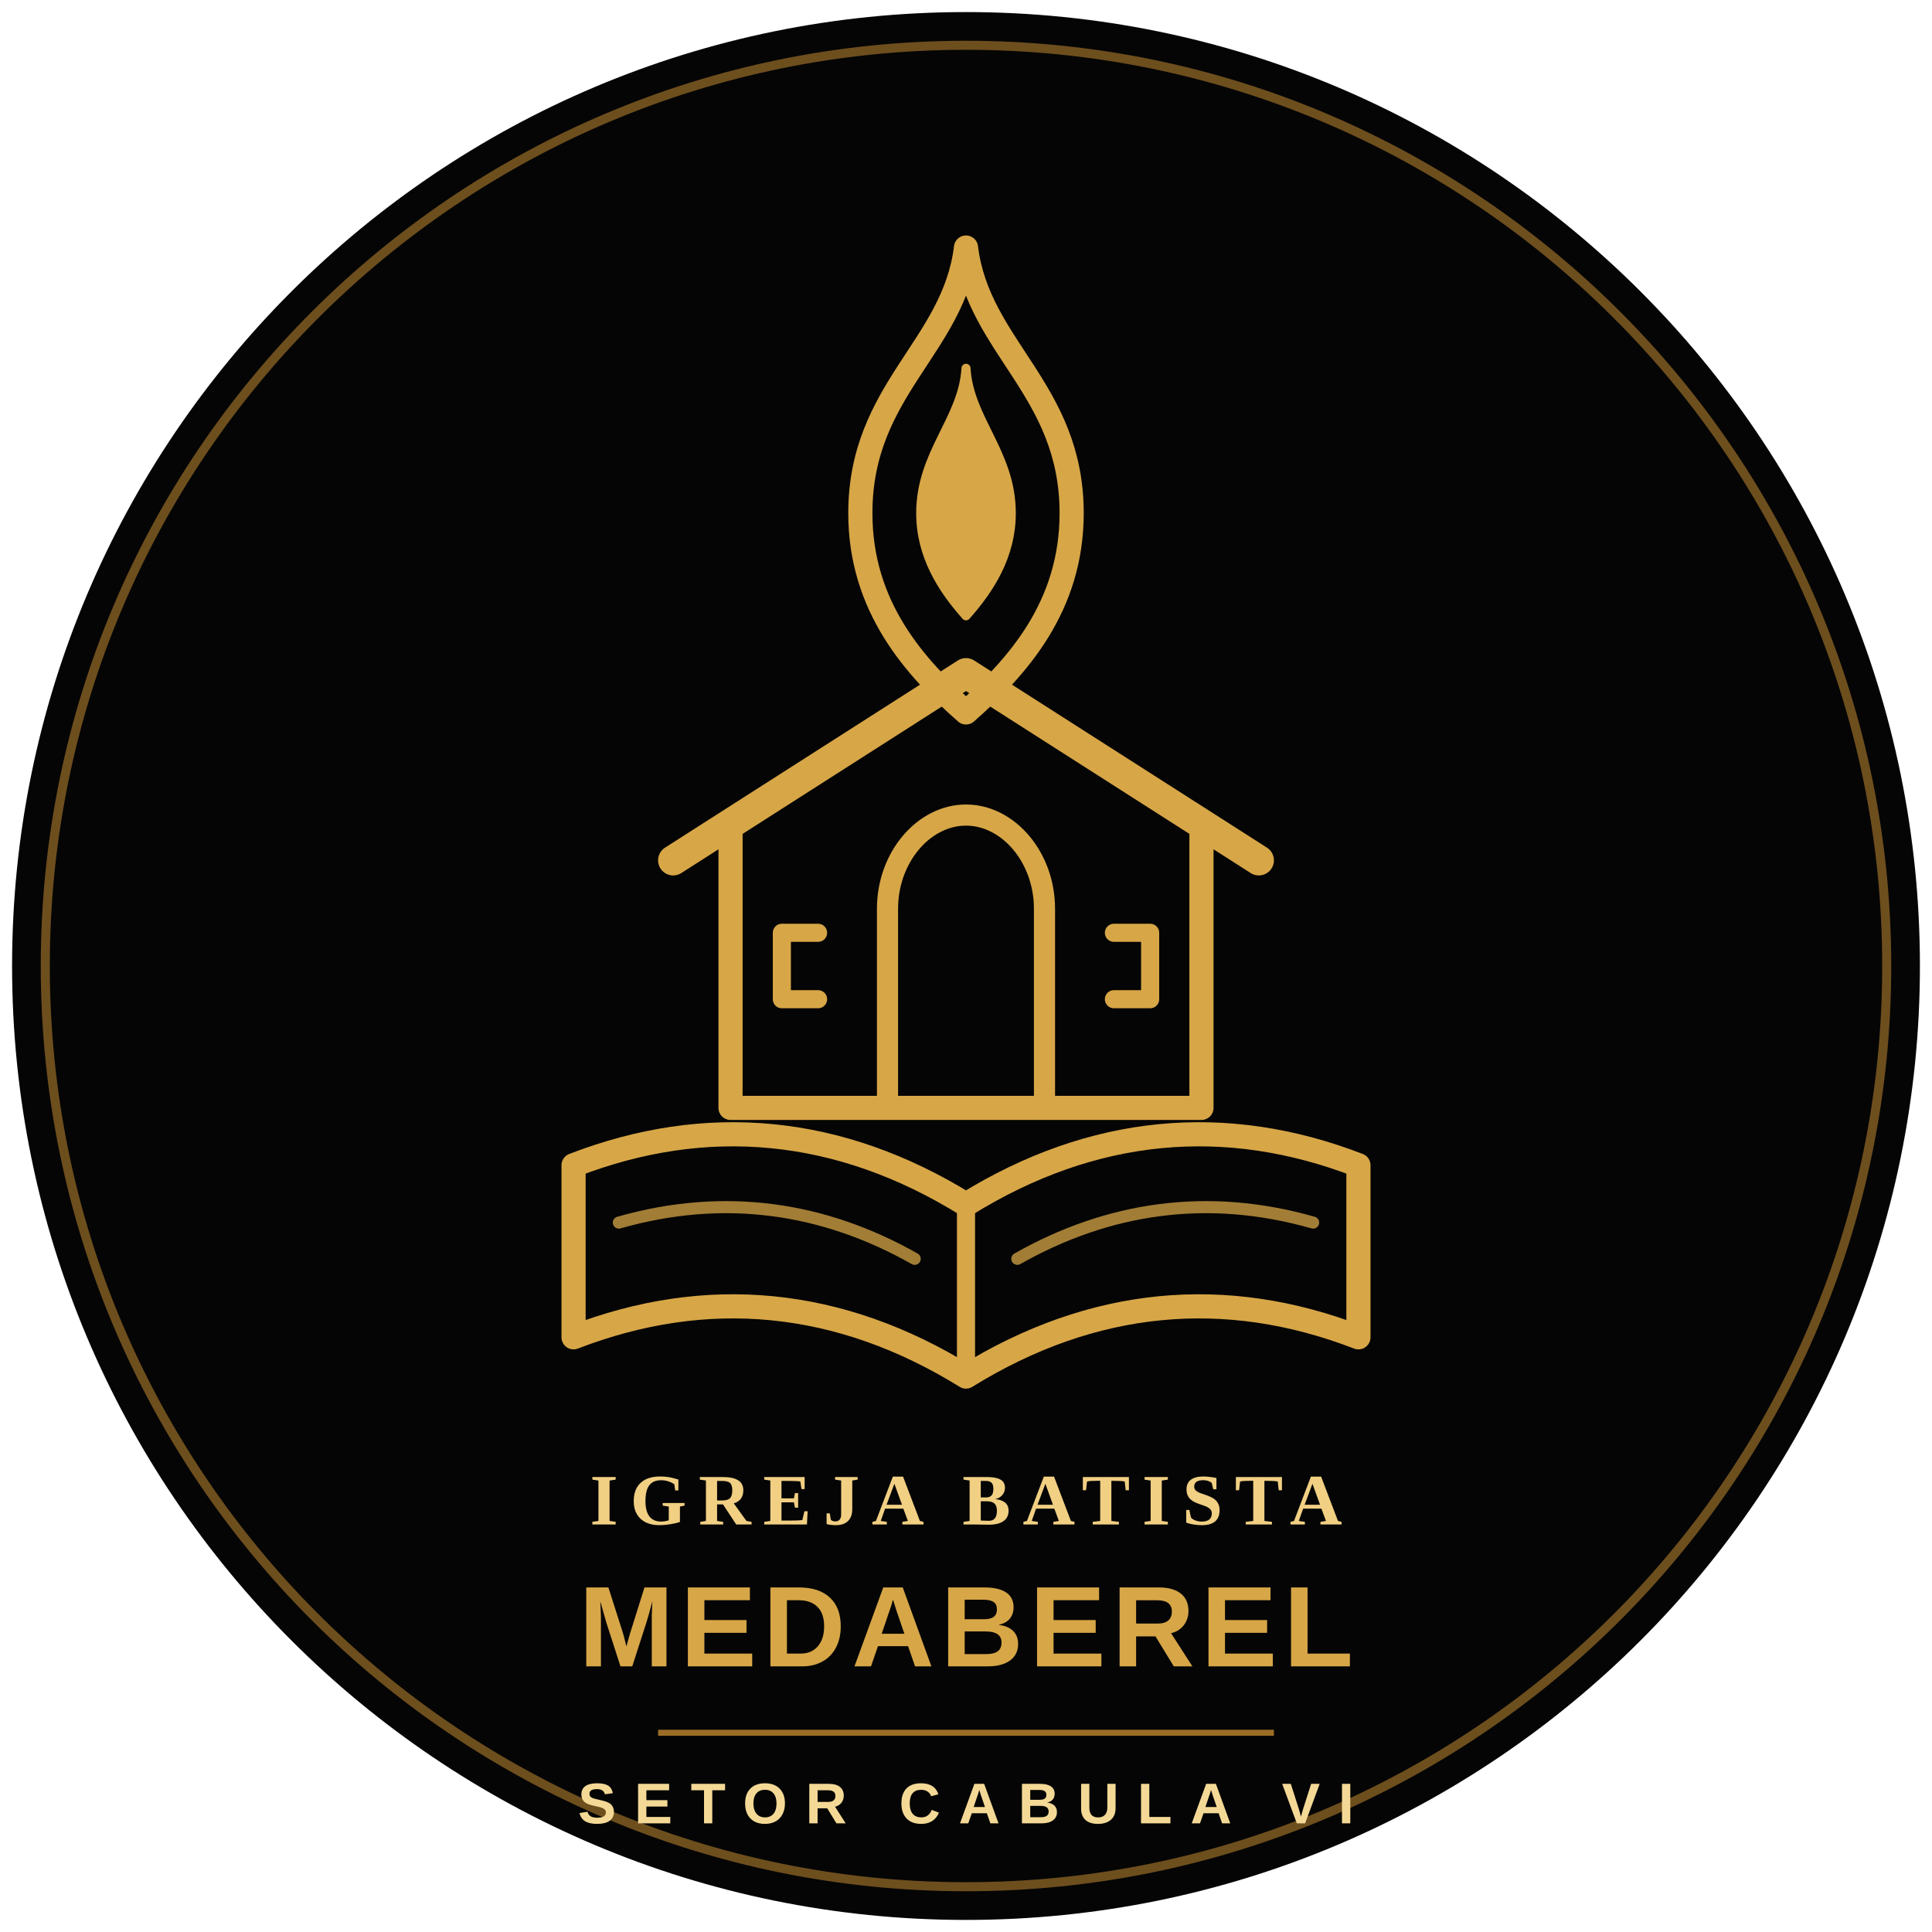
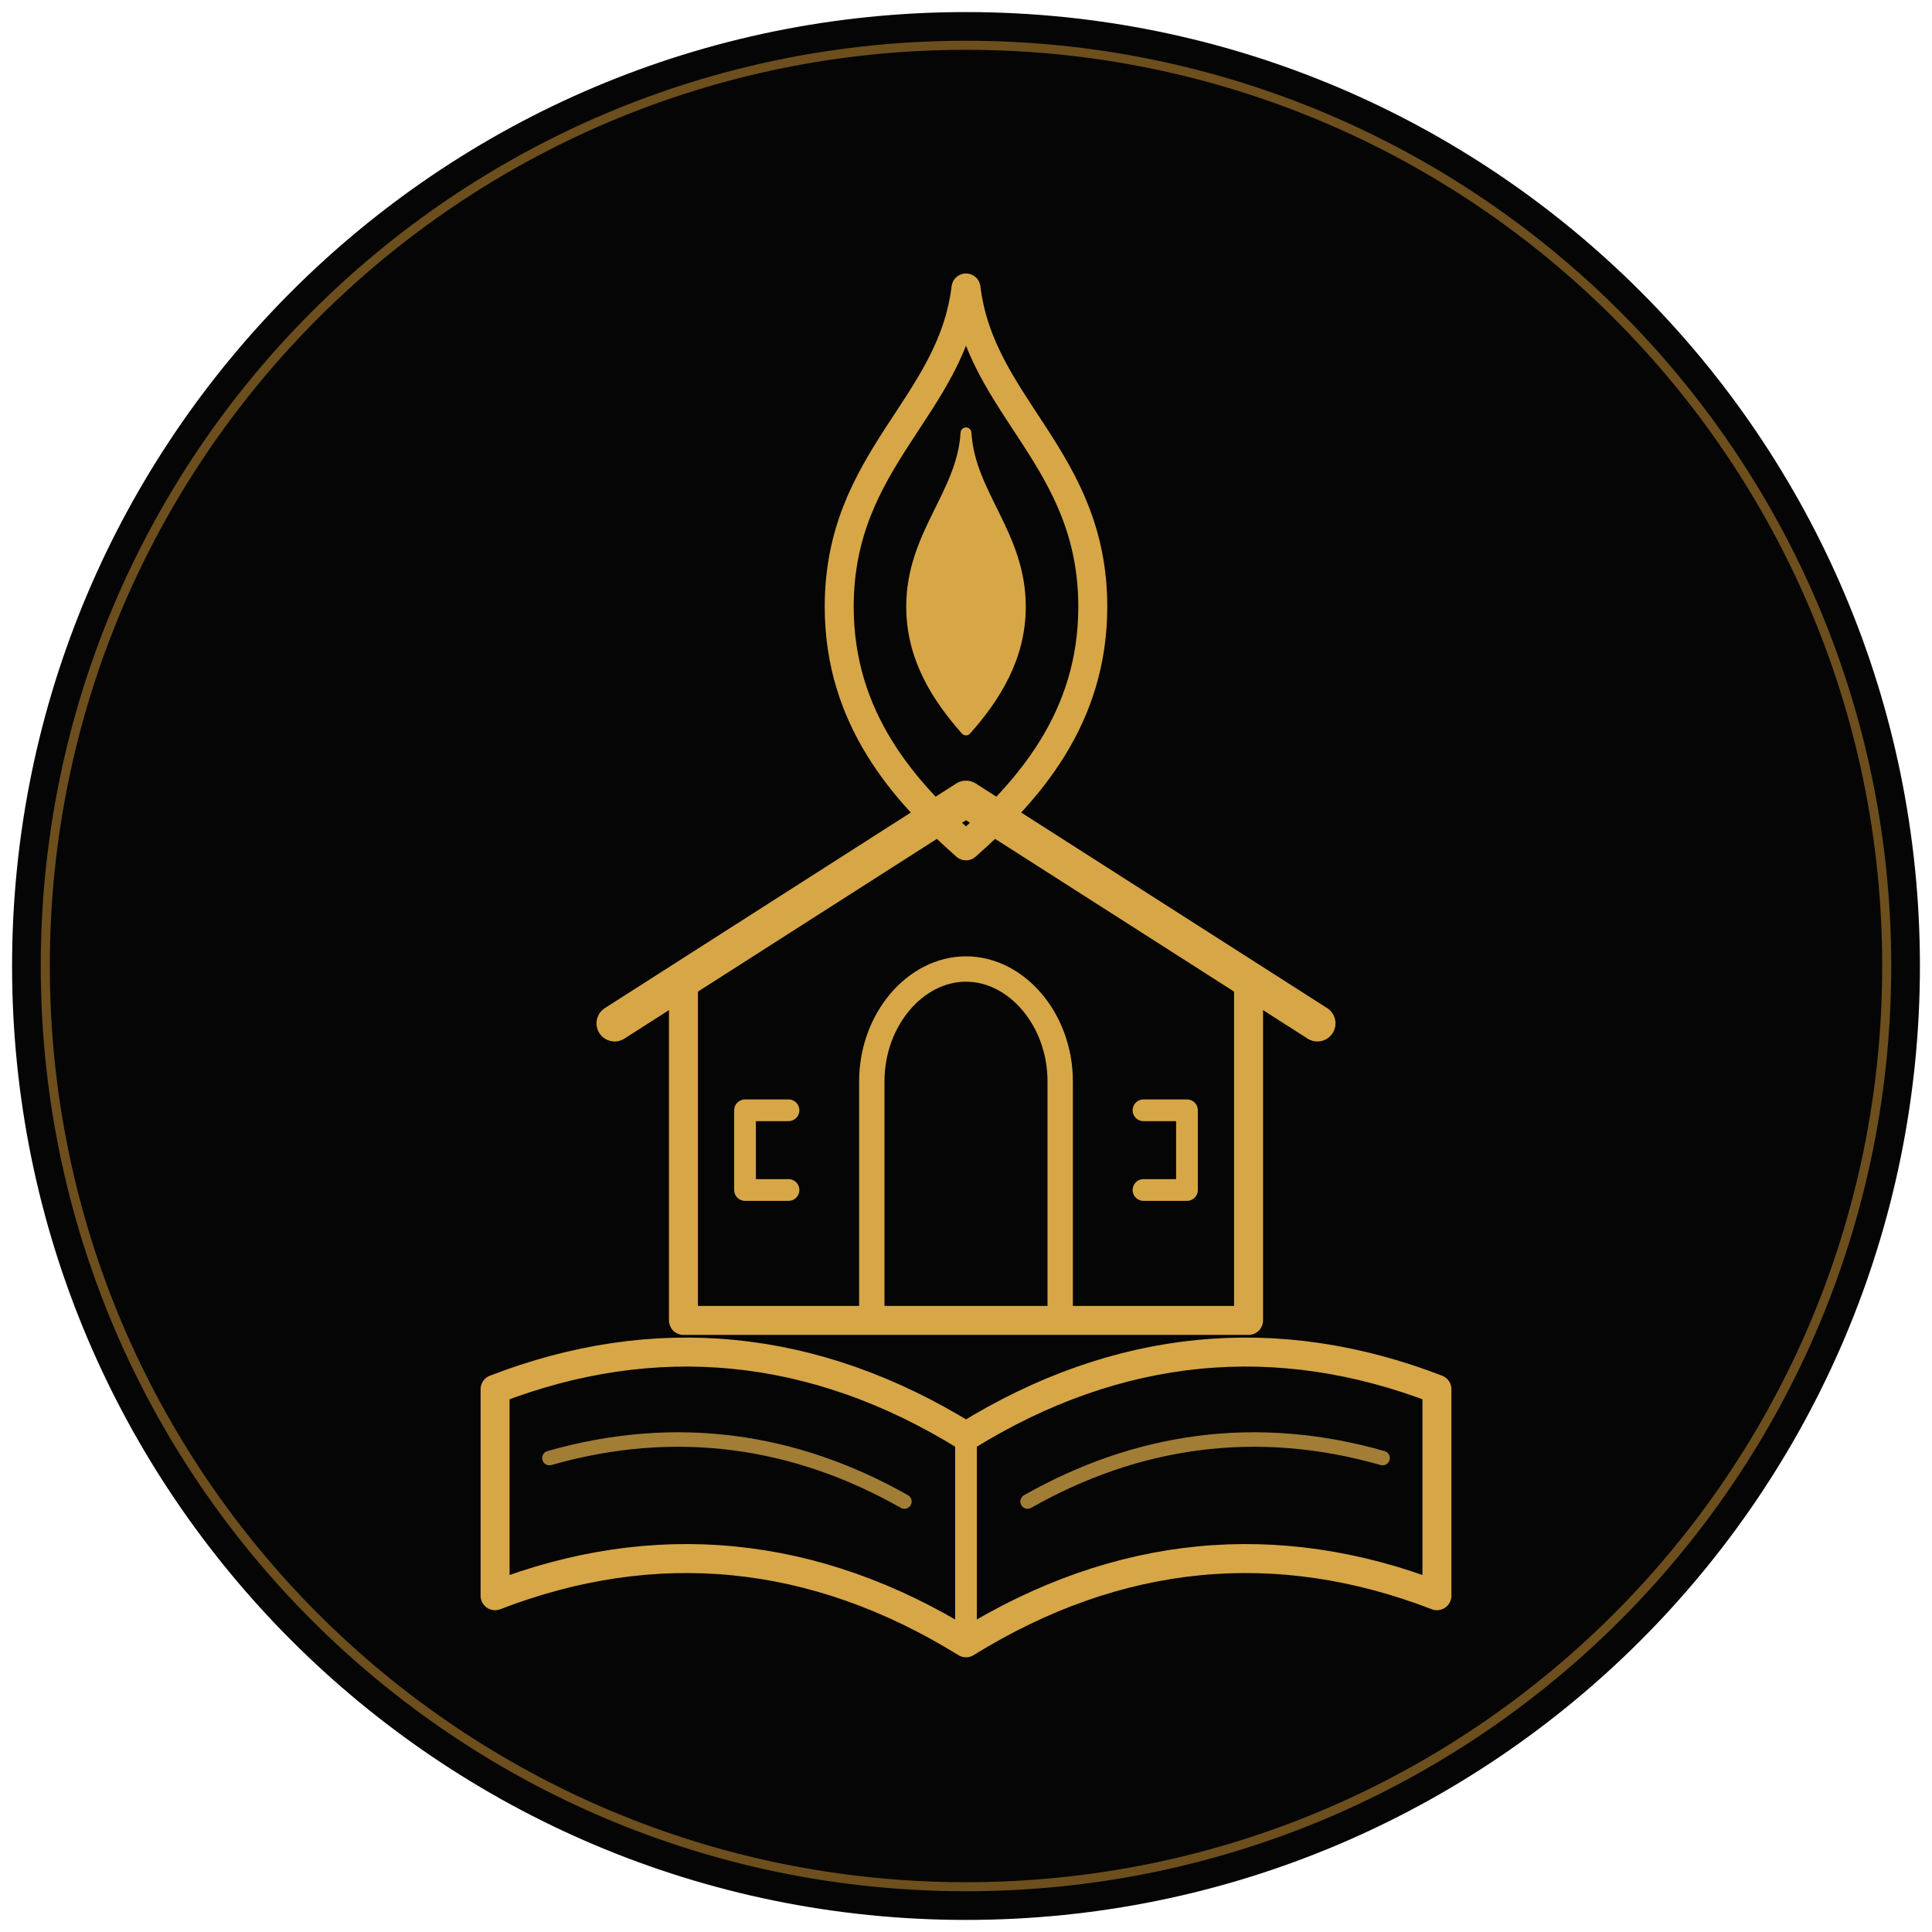
<svg xmlns="http://www.w3.org/2000/svg" viewBox="0 0 640 640" role="img" aria-labelledby="title description">
  <circle cx="320" cy="320" r="316" fill="#050505" />
  <circle cx="320" cy="320" r="305" fill="none" stroke="#c28a32" stroke-width="3" opacity=".55" />
-   <g fill="none" stroke="#d7a647" stroke-linecap="round" stroke-linejoin="round">
+   <g transform="translate(-64 -3) scale(1.2)" fill="none" stroke="#d7a647" stroke-linecap="round" stroke-linejoin="round">
    <path d="M320 82c-4 33-35 47-35 88 0 31 18 51 35 66 17-15 35-35 35-66 0-41-31-55-35-88Z" stroke-width="8" />
    <path d="M320 122c-1 17-15 28-15 48 0 14 7 25 15 34 8-9 15-20 15-34 0-20-14-31-15-48Z" fill="#d7a647" stroke-width="3" />
    <path d="M223 285 320 223l97 62" stroke-width="10" />
    <path d="M242 276v91h156v-91" stroke-width="8" />
    <path d="M294 367v-66c0-17 12-31 26-31s26 14 26 31v66" stroke-width="7" />
    <path d="M271 309h-12v22h12m98-22h12v22h-12" stroke-width="6" />
    <path d="M190 386c44-17 88-13 130 13 42-26 86-30 130-13v57c-44-17-88-13-130 13-42-26-86-30-130-13Z" stroke-width="8" />
    <path d="M320 399v57" stroke-width="6" />
    <path d="M205 405c35-10 68-5 98 12m132-12c-35-10-68-5-98 12" stroke-width="4" opacity=".75" />
  </g>
-   <text x="320" y="505" fill="#f1cf83" font-family="Georgia, 'Times New Roman', serif" font-size="24" font-weight="700" letter-spacing="4" text-anchor="middle">IGREJA BATISTA</text>
-   <text x="320" y="552" fill="#d7a647" font-family="Arial, sans-serif" font-size="38" font-weight="800" letter-spacing="2" text-anchor="middle">MEDABEREL</text>
-   <path d="M218 574h204" stroke="#9d6d27" stroke-width="2" />
-   <text x="320" y="604" fill="#f4d996" font-family="Arial, sans-serif" font-size="19" font-weight="700" letter-spacing="6" text-anchor="middle">SETOR CABULA VI</text>
</svg>
